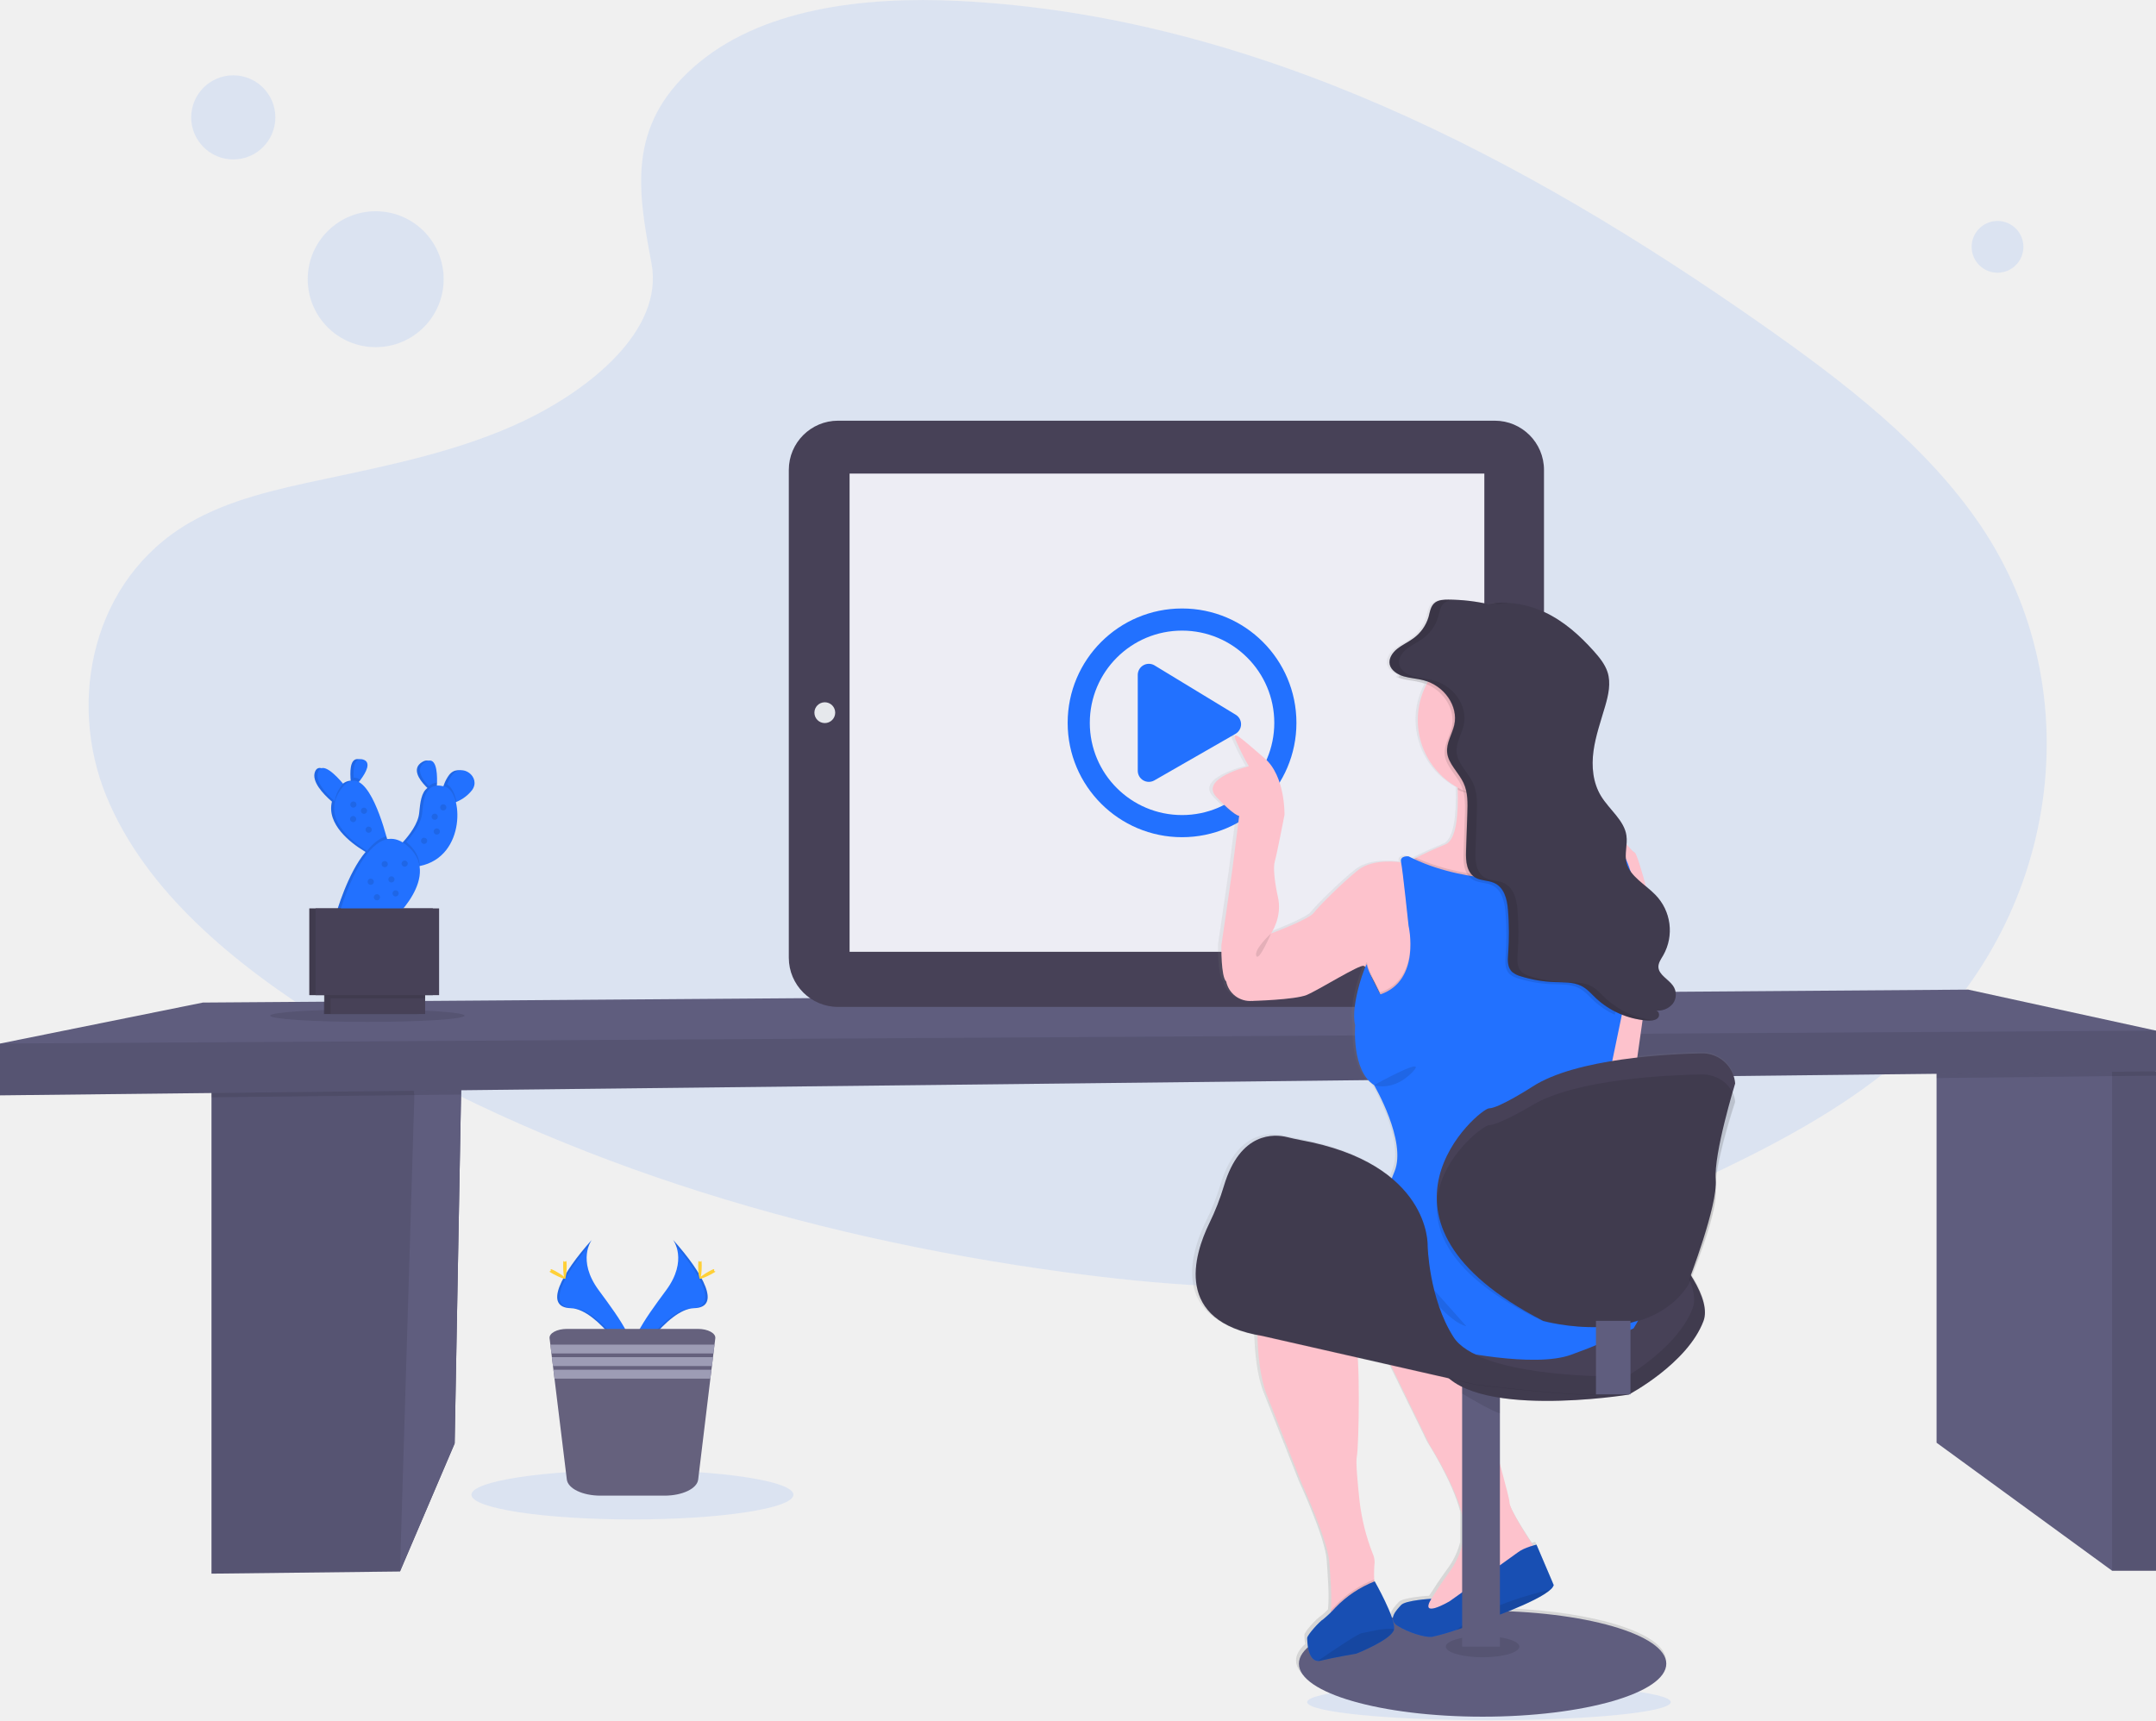
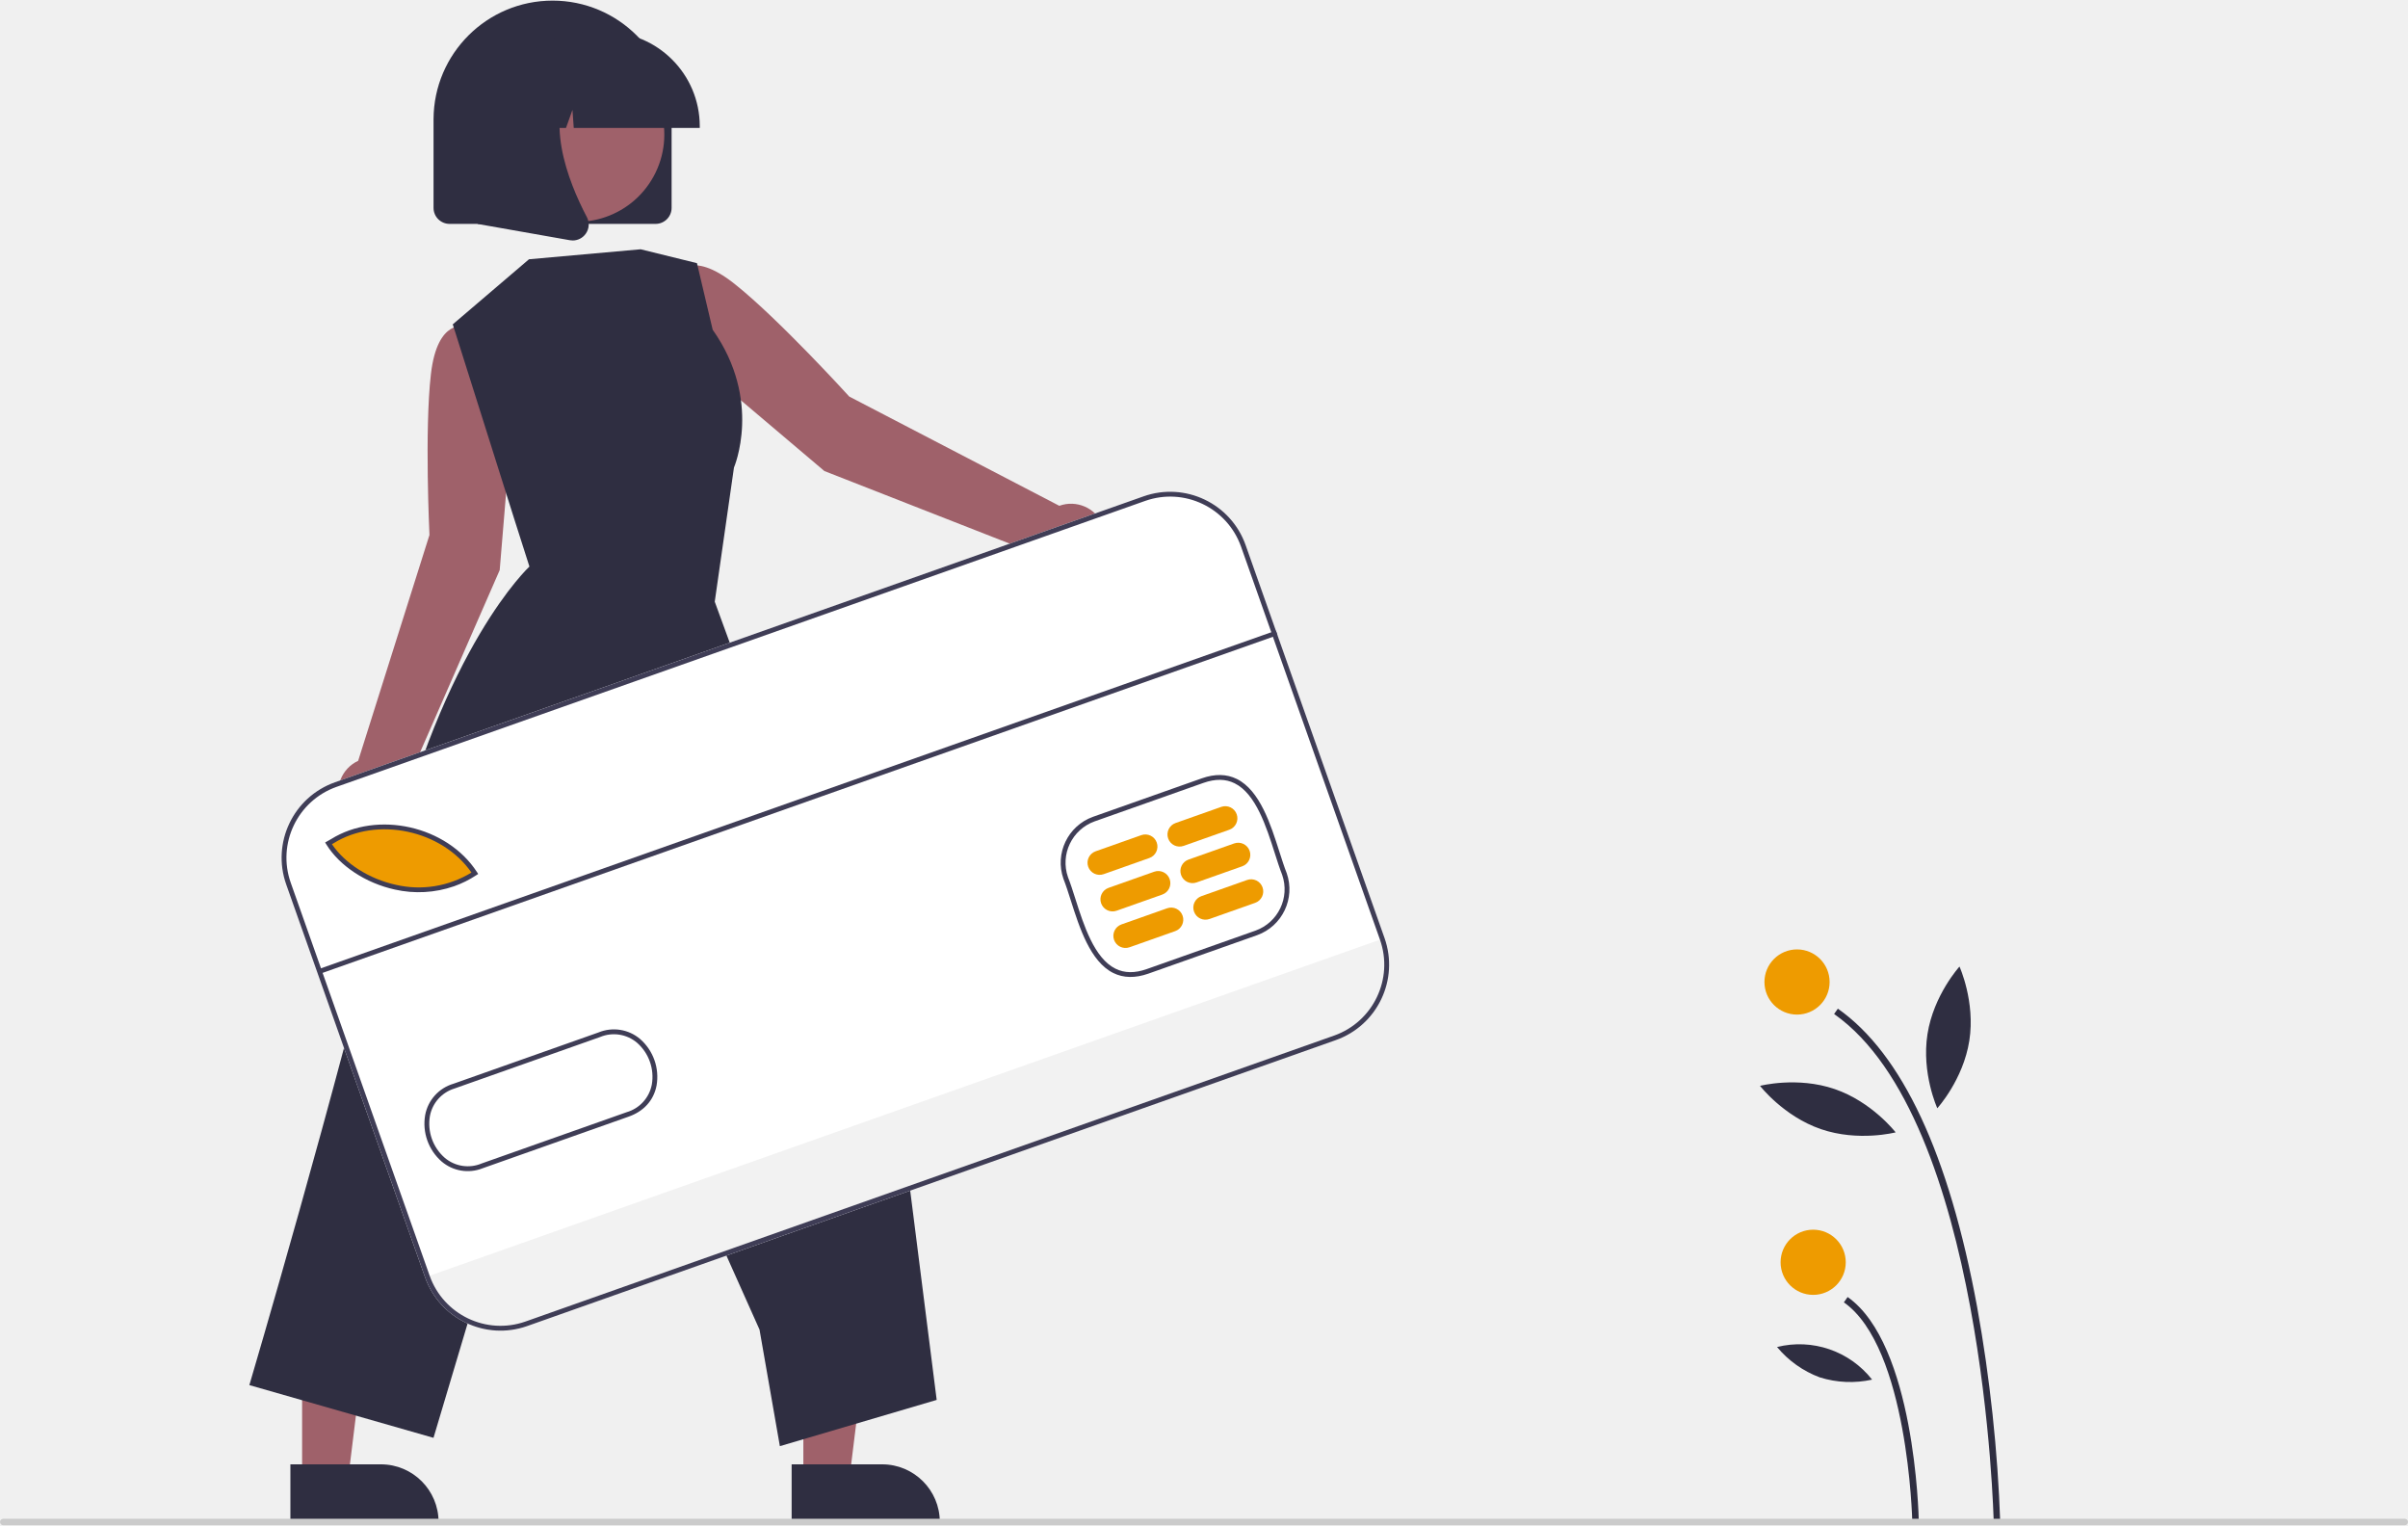
- <svg xmlns="http://www.w3.org/2000/svg" id="26e08365-e7f3-4f87-b2fd-e29738693ebb" data-name="Layer 1" width="999" height="797.25" viewBox="0 0 999 797.25">
-   <defs>
-     <linearGradient id="c24143ca-a0c1-48a5-a3b5-0343775bf348" x1="778.67" y1="845.35" x2="778.67" y2="329.26" gradientUnits="userSpaceOnUse">
-       <stop offset="0" stop-color="gray" stop-opacity="0.25" />
-       <stop offset="0.54" stop-color="gray" stop-opacity="0.12" />
-       <stop offset="1" stop-color="gray" stop-opacity="0.1" />
-     </linearGradient>
-   </defs>
-   <path d="M421.71,82.64c30.78-27.43,79.11-33,123.09-30.84,138.16,6.87,262.87,73.56,370.74,149,39.05,27.31,77.5,56.74,102.85,94.35,51.6,76.57,36.3,182.63-35.46,245.7-24.41,21.46-54,37.91-84.39,52.5-54,25.93-112.31,46.74-173.62,52.67-43.73,4.22-88,.79-131.46-5.11C472,624.45,352.81,588,252.9,525.72c-43.82-27.33-85.13-61.3-103.19-105.52S143.21,320,188,293.8c18.51-10.82,40.64-15.71,62.3-20.3,31.89-6.76,64.29-13.42,93.06-27.15,29.72-14.19,64.92-41.63,59-73C396,139.63,391,110,421.71,82.64Z" transform="translate(-100.5 -51.37)" fill="#2271ff" opacity="0.1" />
-   <circle cx="174.08" cy="129.4" r="31.5" fill="#2271ff" opacity="0.1" />
-   <circle cx="108.09" cy="54.4" r="19.5" fill="#2271ff" opacity="0.1" />
-   <circle cx="925.57" cy="114.4" r="12" fill="#2271ff" opacity="0.1" />
-   <ellipse cx="689.92" cy="788.85" rx="84.24" ry="8.4" fill="#2271ff" opacity="0.1" />
-   <polygon points="214 487.31 213.63 507.26 210.67 668.97 185.33 728.31 98 729.31 98 496.5 189.14 489.28 214 487.31" fill="#5f5d7e" />
-   <polygon points="214 487.31 213.63 507.26 210.67 668.97 185.33 728.31 98 729.31 98 496.5 189.14 489.28 214 487.31" opacity="0.1" />
-   <polygon points="214 487.31 213.63 507.26 210.67 668.97 185.33 728.31 192 507.64 191.98 507.5 189.14 489.28 214 487.31" fill="#5f5d7e" />
-   <polygon points="189.14 489.28 214 487.31 213.63 507.26 191.98 507.5 98 508.55 98 496.5 189.14 489.28" opacity="0.1" />
-   <polygon points="999 496.5 999 727.97 978.67 727.97 897.33 668.64 897.33 489.97 970 483.14 974.46 485.19 978.67 487.13 999 496.5" fill="#5f5d7e" />
-   <rect x="978.67" y="485.19" width="20.33" height="242.78" opacity="0.1" />
-   <polygon points="999 485.19 999 498.5 978.67 498.73 897.33 499.63 897.33 489.97 970 483.14 974.46 485.19 978.67 487.13 978.67 485.19 999 485.19" opacity="0.1" />
-   <polygon points="999 477.64 999 496.5 0 507.64 0 483.64 94 464.64 912 458.64 999 477.64" fill="#5f5d7e" />
-   <polygon points="999 477.64 999 496.5 0 507.64 0 483.64 999 477.64" opacity="0.1" />
-   <rect x="365.5" y="194.97" width="349.92" height="271.69" rx="22.82" ry="22.82" fill="#474157" />
-   <rect x="393.66" y="219.48" width="294.12" height="221.63" fill="#ededf4" />
-   <circle cx="382.18" cy="330.29" r="4.82" fill="#e6e8ec" />
-   <circle cx="700.81" cy="330.81" r="7.95" fill="#e6e8ec" />
-   <path d="M672.93,382.52l-37.61-22.86a5.14,5.14,0,0,0-7.63,4.48V408.6a5.14,5.14,0,0,0,7.63,4.48l37.61-21.58A5.15,5.15,0,0,0,672.93,382.52Zm28.28,3.85a53,53,0,1,0-53,53A53,53,0,0,0,701.21,386.37Zm-95.74,0a42.74,42.74,0,1,1,42.74,42.74A42.73,42.73,0,0,1,605.47,386.37Z" transform="translate(-100.5 -51.37)" fill="#2271ff" />
-   <path d="M904.38,560.51a12.5,12.5,0,0,0-1.13-3.52c.76-2.59,1.25-4.18,1.25-4.18s0-.38-.12-1a15.35,15.35,0,0,0-15.55-12.88c-6,.11-17.38.51-30,1.93.72-5.05,1.58-11.09,2.48-17.31l1.65.18c.38,0,.78,0,1.18.06h.53a5.44,5.44,0,0,0,3.66-1.12,2.16,2.16,0,0,0-.67-3.54,8.92,8.92,0,0,0,7.83-3.28,7,7,0,0,0,0-8.14c-2.11-3-6.58-5-6.82-8.53-.13-2,1.21-3.8,2.26-5.57a23.27,23.27,0,0,0-3.67-27.95,54.76,54.76,0,0,0-4.44-3.95c-2.2-8.08-4.5-15.3-5.18-15.53-.88-.29-2.39-2.19-3.83-3.82a18.4,18.4,0,0,0-.07-4.13c-1.06-7-8-12-11.82-18.18s-4.51-13.75-3.53-20.83,3.45-13.93,5.46-20.84c1.5-5.13,2.75-10.58,1.07-15.67-1.19-3.63-3.78-6.77-6.45-9.72-6.41-7.09-13.8-13.73-22.92-18a45.55,45.55,0,0,0-20.29-4.34h-.07l-1.1.06-.78.05-.78.08-.83.08h0c-.85.11-1.69.24-2.53.41a87.31,87.31,0,0,0-18.55-2.08h-.81a9.5,9.5,0,0,0-5.3,1.25c-2.22,1.55-2.5,4.33-3.17,6.75a18.73,18.73,0,0,1-7.2,10c-2.39,1.72-5.2,3-7.48,4.8s-4.06,4.5-3.45,7.16c.51,2.23,2.59,3.89,5,4.9-.29.36-.59.71-.87,1.08.47.19,1,.36,1.43.5,3,.89,6.23,1,9.27,1.81a20.31,20.31,0,0,1,2.46.83,35.12,35.12,0,0,0-4.11,16.52,35.59,35.59,0,0,0,18.62,31.22c0,.34,0,.67,0,1,.31,10.44-.48,23.14-5.82,25.29s-10.45,4.58-13.6,6.15l-1,.53c-.83-.38-1.66-.78-2.47-1.2,0,0-4.25-.5-3.51,2.74,0,0-12.85-2-19.9,3.49s-18.62,16.95-20.89,19.94S688,483.54,688,483.54s5.53-7.73,3.14-17.2c0,0-2.64-11.42-1.38-16s4.53-21.58,4.53-21.58.46-17.94-9.33-26.17-16.6-15-12.82-7a111.46,111.46,0,0,0,5.54,10.71s-23.41,5.56-15.1,14.24,10.57,8.69,10.57,8.69-2.77,21.43-3.28,25.42-5,34.39-5,34.39-.25,14.46,2.27,16.7c0,0,1.65,9.31,12.08,9,0,0,19.88-.5,25.42-2.74s24.66-14.21,26.68-13.46a1.15,1.15,0,0,1,.39.26,2.83,2.83,0,0,1,.3.3c-2,4.43-6.74,19.47-4.72,26.86,0,0-1.76,20.93,8.81,27.66,0,0,15.35,25.92,9.56,39.87-.46,1.13-.87,2.17-1.25,3.18-8.79-7.29-22.2-14-42.68-17.71-2.09-.38-4.17-.84-6.23-1.34-5.82-1.41-21.83-2.7-29.45,22.61a111.36,111.36,0,0,1-6.76,17.12c-3,6.07-6.33,14.77-6.4,23.4-.17,12.1,6.08,24.09,28.76,28.49.25,9,1.28,19.72,4.36,27.43,6.29,15.7,16.36,41.12,16.36,41.12s12.08,25.92,12.84,36.38c.49,6.85,1.21,15.83.71,22,0,.38-.06.74-.1,1.1a26.52,26.52,0,0,1-3.38,3.07c-1.76,1-7.55,7.23-7.55,8.72a26.64,26.64,0,0,0,.38,4.26c-2.74,2.39-4.24,5-4.24,7.6,0,13.52,38.37,24.48,85.7,24.48s85.69-11,85.69-24.48c0-12.34-32-22.54-73.58-24.22,8.67-3.46,16.37-7.09,19.56-10a4.68,4.68,0,0,0,1.51-2.06l-8.05-18.69s-.63.14-1.56.41l-.56-.84c-3.58-5.45-10.47-16.31-10.47-19.26,0-1.09-1.82-8.06-4.46-17.61V698c26.26,4,60.1-1.44,60.1-1.44l.15-.08h.66v-.36c4.55-2.52,27.31-15.85,34.06-33.53,2-5.16-.49-12.55-5.44-20.45,3.46-8.59,12-30.78,11.15-39.63,0-.47-.06-1-.06-1.52a26.12,26.12,0,0,0,.1-2.72c1-13,9-36.75,9-36.75S904.48,561.11,904.38,560.51Zm-170-57.76c1.82,3.2,3.77,7.29,4.54,8.95h0S736.26,506.8,734.43,502.75Zm1.9,280.1-.19.07,0-1a59.38,59.38,0,0,1,.19-7.82,9.16,9.16,0,0,0-.86-4.06,96,96,0,0,1-6.13-24.13c-1-8.72-1.83-18.23-1.31-20.65.78-3.71,1.42-31.81.45-45.66l15.48,3.48,18,36.7s11.58,17.92,15.17,32.06V766a34.6,34.6,0,0,1-5.41,11.74c-2.39,3.27-4.72,6.58-6.88,10-.66,1.06-1.39,2.15-2.12,3.17-.24,0-12.07.69-14.08,2.91-1.24,1.37-3.4,3.53-3.76,5.7l-.51.08C742,792.69,736.33,782.85,736.33,782.85Z" transform="translate(-100.5 -51.37)" fill="url(#c24143ca-a0c1-48a5-a3b5-0343775bf348)" />
-   <path d="M812.43,770l-4,13-17,14.75-25,7.18s-11.75-6.43-7.75-7.68c1.11-.35,2.43-1.62,3.77-3.28-1.4,5.1,9.73-1.47,9.73-1.47s28.75-20.5,31.75-22.75a22.61,22.61,0,0,1,6.4-2.93C811.58,768.77,812.43,770,812.43,770Z" transform="translate(-100.5 -51.37)" opacity="0.1" />
-   <path d="M812.43,770l-4,13-17,14.75-25,7.18s-11.75-6.43-7.75-7.68c1.11-.35,2.43-1.62,3.77-3.28a50,50,0,0,0,3.34-4.82c2.14-3.44,4.46-6.76,6.83-10a36,36,0,0,0,6.31-16.61c1.75-13.75-16-41.5-16-41.5l-32.25-66.25,45,5.5s24.25,83.25,24.25,87.25c0,3,6.84,13.85,10.4,19.32C811.58,768.77,812.43,770,812.43,770Z" transform="translate(-100.5 -51.37)" fill="#fdc2cc" />
-   <ellipse cx="686.97" cy="771.05" rx="85.12" ry="24.55" fill="#5f5d7e" />
-   <path d="M820.43,786a4.8,4.8,0,0,1-1.5,2.07c-6.18,5.67-29.29,14.1-43.57,18.68A101.11,101.11,0,0,1,763.93,810c-3.5.25-10.75-2-15.75-5.07s-.5-7.43,1.52-9.68,14-2.92,14-2.92c-5.75,9.57,8.49,1.17,8.49,1.17s28.75-20.5,31.75-22.75,8.5-3.5,8.5-3.5Z" transform="translate(-100.5 -51.37)" fill="#2271ff" />
-   <path d="M820.43,786a4.8,4.8,0,0,1-1.5,2.07c-6.18,5.67-29.29,14.1-43.57,18.68A101.11,101.11,0,0,1,763.93,810c-3.5.25-10.75-2-15.75-5.07s-.5-7.43,1.52-9.68,14-2.92,14-2.92c-5.75,9.57,8.49,1.17,8.49,1.17s28.75-20.5,31.75-22.75,8.5-3.5,8.5-3.5Z" transform="translate(-100.5 -51.37)" opacity="0.3" />
-   <path d="M818.93,788.09c-6.18,5.67-29.29,14.1-43.57,18.68C788.3,795.81,810,790.08,818.93,788.09Z" transform="translate(-100.5 -51.37)" opacity="0.1" />
-   <ellipse cx="686.97" cy="763.14" rx="17.03" ry="4.91" opacity="0.1" />
-   <rect x="677.5" y="633.64" width="17.5" height="129.5" fill="#5f5d7e" />
-   <path d="M795.5,691.43v15c-3.5-1.08-11.49-5.63-17.5-9.21V685h3.65Z" transform="translate(-100.5 -51.37)" opacity="0.1" />
-   <path d="M754.27,628.63s57.78-14.87,72.16-26,70.85,41.24,63.39,61-34.62,34.07-34.62,34.07-75.11,12.22-87.9-13.27S754.27,628.63,754.27,628.63Z" transform="translate(-100.5 -51.37)" fill="#474157" />
-   <path d="M754.27,628.63s57.78-14.87,72.16-26,70.85,41.24,63.39,61-34.62,34.07-34.62,34.07-75.11,12.22-87.9-13.27S754.27,628.63,754.27,628.63Z" transform="translate(-100.5 -51.37)" opacity="0.1" />
-   <path d="M749.27,622.63s57.78-14.87,72.16-26,70.85,41.24,63.39,61-34.62,34.07-34.62,34.07-75.11,12.22-87.9-13.27S749.27,622.63,749.27,622.63Z" transform="translate(-100.5 -51.37)" fill="#474157" />
-   <path d="M695.68,486.27,689.43,484s5.5-7.75,3.13-17.25c0,0-2.63-11.46-1.38-16.1s4.5-21.65,4.5-21.65.46-18-9.27-26.25-16.48-15-12.73-7a111.4,111.4,0,0,0,5.5,10.75s-23.25,5.57-15,14.29,10.5,8.71,10.5,8.71-2.75,21.5-3.25,25.5-5,34.5-5,34.5-.25,14.5,2.25,16.75a11.31,11.31,0,0,0,12,9C682.46,515.22,703.68,491.77,695.68,486.27Z" transform="translate(-100.5 -51.37)" fill="#fdc2cc" />
-   <path d="M846.68,440.27v14L832.18,459l-24.7,18.18L800.93,482l-29.25-11.75-18.5-19.5s.9-.49,2.46-1.3l1-.53c3.13-1.57,8.06-4,13.51-6.17s6.09-14.89,5.78-25.37l0-1c-.25-7.35-1-13.36-1-13.36s3.05-.58,7.49-1.24c12.31-1.83,35.28-4.3,33.26,3.24a17.37,17.37,0,0,0,0,7.79c.06.28.12.57.19.85,2.08,9.09,8.52,18.61,8.52,18.61l20,7.2.56.2Z" transform="translate(-100.5 -51.37)" fill="#fdc2cc" />
-   <path d="M846.68,444.52v-4.25a14,14,0,0,1,4.75,0c1.75.5,5.07,5.75,6.57,6.25s10.68,34.75,9.68,37.75S857.23,555,857.23,555l-19.05,21-3.75-57.75L846.68,484Z" transform="translate(-100.5 -51.37)" fill="#fdc2cc" />
-   <path d="M747.93,601.77s-17.41,3.75-15.2,9.25,11.95,5.75,11.95,5.75Z" transform="translate(-100.5 -51.37)" fill="#fdc2cc" />
-   <path d="M772.18,490.72l-13.25,28.55-15.75,11.5L740.43,513s-5.32-11.75-7.61-13.74a1.15,1.15,0,0,0-.39-.26c-2-.75-21,11.25-26.5,13.5s-25.25,2.75-25.25,2.75L689.43,484s17.5-6.5,19.75-9.5,13.75-14.5,20.75-20S749.7,451,749.7,451l.2.08,3.28,1.42,9.5,23.25Z" transform="translate(-100.5 -51.37)" fill="#fdc2cc" />
-   <path d="M737.43,775.52a59.64,59.64,0,0,0-.19,7.84c.07,2.79.19,5.16.19,5.16l-5.75,12s-19.75,6.5-16.5,3.75c1.13-.95,1.71-3.42,2-6.69.49-6.18-.22-15.19-.71-22.06-.75-10.5-12.75-36.5-12.75-36.5s-10-25.5-16.25-41.25-4-44.25-4-44.25,1-21.5,5.5-28,22-8.75,22-8.75L719.18,644s6.75,25.5,9.25,29.25,1.75,48.5.75,53.25c-.51,2.43.35,12,1.31,20.72a97.31,97.31,0,0,0,6.08,24.2A9.24,9.24,0,0,1,737.43,775.52Z" transform="translate(-100.5 -51.37)" fill="#fdc2cc" />
-   <path d="M737.43,788.52l-5.75,12s-19.75,6.5-16.5,3.75c1.13-.95,1.71-3.42,2-6.69.71-.71,1.47-1.49,2.25-2.29a50.49,50.49,0,0,1,17.85-11.93h0C737.31,786.15,737.43,788.52,737.43,788.52Z" transform="translate(-100.5 -51.37)" opacity="0.1" />
-   <path d="M746.45,806.38a.59.59,0,0,1,0,.14c-1,4.75-17.5,11.25-17.5,11.25s-10.5,1.75-16.5,3.25a4.15,4.15,0,0,1-1.41.13c-4.63-.35-4.84-9.26-4.84-10.63s5.75-7.75,7.5-8.75a53.63,53.63,0,0,0,5.56-5.33,51.6,51.6,0,0,1,18.22-12.17h0S747.25,801.45,746.45,806.38Z" transform="translate(-100.5 -51.37)" fill="#2271ff" />
-   <path d="M746.45,806.38a.59.59,0,0,1,0,.14c-1,4.75-17.5,11.25-17.5,11.25s-10.5,1.75-16.5,3.25a4.15,4.15,0,0,1-1.41.13c-4.63-.35-4.84-9.26-4.84-10.63s5.75-7.75,7.5-8.75a53,53,0,0,0,5.64-5.41,50.57,50.57,0,0,1,17.86-12l.28-.11S747.25,801.45,746.45,806.38Z" transform="translate(-100.5 -51.37)" opacity="0.3" />
-   <path d="M746.45,806.38a.59.59,0,0,1,0,.14c-1,4.75-17.5,11.25-17.5,11.25s-10.5,1.75-16.5,3.25a4.15,4.15,0,0,1-1.41.13c5.44-3.73,18.63-12.68,20.41-12.88S742,805.55,746.45,806.38Z" transform="translate(-100.5 -51.37)" opacity="0.1" />
-   <path d="M815.91,413.66c-6.18,5.09-11.86,4.36-20.49,4.36-6.24,0-14.35,2.19-19.46-.62-.21-7.81-1-14.38-1-14.38s43.5-8.25,40.75,2A18.18,18.18,0,0,0,815.91,413.66Z" transform="translate(-100.5 -51.37)" opacity="0.1" />
-   <path d="M828.93,385.06a35.75,35.75,0,0,1-35.75,35.75c-.92,0-1.84,0-2.74-.1h0a35.75,35.75,0,1,1,38.5-35.65Z" transform="translate(-100.5 -51.37)" fill="#fdc2cc" />
-   <path d="M762.68,475.77l9.5,15-13.25,28.55-15.75,11.5L740.43,513s-5.32-11.75-7.61-13.74c.66-1.61,1.11-2.35,1.11-1.76,0,2.5,6.15,13.75,6.15,13.75,19-6.5,13.1-31.75,13.1-31.75s-2.36-22.5-3.28-28.42l3.28,1.42Z" transform="translate(-100.5 -51.37)" opacity="0.1" />
-   <path d="M846.68,440.27v14L832.18,459l-24.7,18.18L800.93,482l-29.25-11.75-18.5-19.5s.9-.49,2.46-1.3l1-.53c12.87,5.85,26.8,8,36.75,8.77a111,111,0,0,0,13.76.31C844.82,452,845.94,442.9,845,439.67Z" transform="translate(-100.5 -51.37)" opacity="0.1" />
-   <path d="M857.43,667a280.29,280.29,0,0,1-29,12.25c-17.25,6.25-55.25-2-60-3.25s-41.25-15.75-55.25-21.25-17.5-1-20.75-1.5-5.5-6.75-6-8.5,9-17,14.25-24.75,21-6.25,23.25-6.75,18,0,18,0-1-5,4.75-19-9.5-40-9.5-40c-10.5-6.75-8.75-27.75-8.75-27.75-2.5-9.25,5.5-30.5,5.5-28s6.15,13.75,6.15,13.75c19-6.5,13.1-31.75,13.1-31.75s-2.75-26.25-3.48-29.5,3.48-2.75,3.48-2.75q1.22.63,2.46,1.2c13.16,6.2,27.56,8.46,37.78,9.24a111,111,0,0,0,13.76.31c45.67-7.37,37.58-19.12,37.28-19.54l2.22.79c16.5,12,11.5,51.75,11.5,51.75L852,521.67l-4.59,22.1s16.25,98.5,17.75,103.5S857.43,667,857.43,667Z" transform="translate(-100.5 -51.37)" fill="#2271ff" />
-   <path d="M735.68,622c-1,.75-12.25,24-4,30.5S735.68,622,735.68,622Z" transform="translate(-100.5 -51.37)" opacity="0.1" />
-   <path d="M743.68,625.27c.25.75,23.5,37.75,36.25,40.75Z" transform="translate(-100.5 -51.37)" opacity="0.1" />
-   <path d="M799.69,332.48l-3.72.79a25.07,25.07,0,0,1,3.14-.93Z" transform="translate(-100.5 -51.37)" opacity="0.1" />
-   <path d="M855.71,492l-7,29.65a36.22,36.22,0,0,1-9.72-6.51c-2.23-2.12-4.23-4.55-7.1-5.94-3.69-1.79-8.14-1.55-12.33-1.7a59.32,59.32,0,0,1-15.42-2.64,10.88,10.88,0,0,1-4-1.94c-2.38-2.1-2.22-5.49-2-8.45a129.57,129.57,0,0,0,.15-17.29c-.06-1.08-.14-2.16-.23-3.24-.4-4.83-1.7-10.43-6.64-12.5-2.54-1-5.57-.92-8-2.13a6.61,6.61,0,0,1-1-.62c-3.6-2.52-3.93-7.57-3.79-11.82q.32-8.76.61-17.53a50.94,50.94,0,0,0-.19-8.65h0a19.21,19.21,0,0,0-1.56-5.52c-2.17-4.64-6.69-8.51-7.5-13.41a5.43,5.43,0,0,1-.09-.69c-.42-4.38,2.34-8.46,3.31-12.77,1.94-8.67-4.58-18.17-14.17-20.66-3-.78-6.22-.93-9.21-1.82a14.79,14.79,0,0,1-1.41-.5c7.24-9.66,19.65-16,33.74-16,22.33,0,40.44,16,40.44,35.75,0,11.2-5.83,21.19-14.94,27.75.06.28.13.57.21.85,2.35,9.09,9.64,18.61,9.64,18.61l22.64,7.2,2.52.8C861.37,452.27,855.71,492,855.71,492Z" transform="translate(-100.5 -51.37)" opacity="0.1" />
-   <path d="M868,520.72c-.22,0-.43-.05-.64-.09A1.33,1.33,0,0,1,868,520.72Z" transform="translate(-100.5 -51.37)" opacity="0.1" />
-   <path d="M790.68,331.49a86,86,0,0,0-19.08-2.23c-2.09,0-4.33.11-6,1.26-2.21,1.55-2.49,4.35-3.15,6.77a18.78,18.78,0,0,1-7.15,10c-2.37,1.73-5.16,3-7.43,4.82s-4,4.52-3.43,7.18S748,364,751,364.85s6.19,1,9.21,1.82c9.59,2.49,16.1,12,14.16,20.65-1,4.31-3.73,8.39-3.31,12.77.49,5.23,5.32,9.26,7.59,14.11,2.07,4.42,1.93,9.38,1.77,14.16l-.61,17.54c-.16,4.62.24,10.18,4.8,12.44,2.44,1.2,5.48,1.07,8,2.13,4.94,2.06,6.24,7.67,6.64,12.49a129.1,129.1,0,0,1,.08,20.53c-.23,3-.39,6.35,2,8.45a10.72,10.72,0,0,0,4,1.94,59.32,59.32,0,0,0,15.42,2.64c4.2.16,8.64-.08,12.33,1.7,2.87,1.39,4.87,3.83,7.1,5.94a39.24,39.24,0,0,0,23.18,10.15c1.85.16,3.95.12,5.24-1.07s.53-3.76-1.31-3.61a8.89,8.89,0,0,0,8.42-3.22,7.1,7.1,0,0,0,0-8.17c-2.09-3-6.53-5-6.77-8.56-.13-2,1.2-3.81,2.24-5.59a23.51,23.51,0,0,0-3.64-28c-4.69-4.85-11.72-8.53-13.36-14.75-1.09-4.16.56-8.53-.07-12.76-1-7-7.93-12-11.74-18.24s-4.48-13.79-3.51-20.89,3.43-14,5.43-20.9c1.49-5.15,2.72-10.62,1.06-15.73-1.19-3.63-3.75-6.78-6.41-9.75-6.37-7.11-13.7-13.77-22.76-18s-20.1-5.87-29.72-2.74" transform="translate(-100.5 -51.37)" fill="#474157" />
-   <path d="M790.68,331.49a86,86,0,0,0-19.08-2.23c-2.09,0-4.33.11-6,1.26-2.21,1.55-2.49,4.35-3.15,6.77a18.78,18.78,0,0,1-7.15,10c-2.37,1.73-5.16,3-7.43,4.82s-4,4.52-3.43,7.18S748,364,751,364.85s6.19,1,9.21,1.82c9.59,2.49,16.1,12,14.16,20.65-1,4.31-3.73,8.39-3.31,12.77.49,5.23,5.32,9.26,7.59,14.11,2.07,4.42,1.93,9.38,1.77,14.16l-.61,17.54c-.16,4.62.24,10.18,4.8,12.44,2.44,1.2,5.48,1.07,8,2.13,4.94,2.06,6.24,7.67,6.64,12.49a129.1,129.1,0,0,1,.08,20.53c-.23,3-.39,6.35,2,8.45a10.72,10.72,0,0,0,4,1.94,59.32,59.32,0,0,0,15.42,2.64c4.2.16,8.64-.08,12.33,1.7,2.87,1.39,4.87,3.83,7.1,5.94a39.24,39.24,0,0,0,23.18,10.15c1.85.16,3.95.12,5.24-1.07s.53-3.76-1.31-3.61a8.89,8.89,0,0,0,8.42-3.22,7.1,7.1,0,0,0,0-8.17c-2.09-3-6.53-5-6.77-8.56-.13-2,1.2-3.81,2.24-5.59a23.51,23.51,0,0,0-3.64-28c-4.69-4.85-11.72-8.53-13.36-14.75-1.09-4.16.56-8.53-.07-12.76-1-7-7.93-12-11.74-18.24s-4.48-13.79-3.51-20.89,3.43-14,5.43-20.9c1.49-5.15,2.72-10.62,1.06-15.73-1.19-3.63-3.75-6.78-6.41-9.75-6.37-7.11-13.7-13.77-22.76-18s-20.1-5.87-29.72-2.74" transform="translate(-100.5 -51.37)" opacity="0.1" />
-   <path d="M737.18,554.27s8.5,3.25,17.5-5.75S737.18,554.27,737.18,554.27Z" transform="translate(-100.5 -51.37)" opacity="0.1" />
-   <g opacity="0.1">
-     <path d="M794.44,331.34a35.56,35.56,0,0,1,5-.63,37.93,37.93,0,0,0-7,.22Z" transform="translate(-100.5 -51.37)" />
-     <path d="M844.58,514.16c-2.24-2.11-4.23-4.55-7.11-5.94-3.68-1.78-8.13-1.54-12.33-1.7a59,59,0,0,1-15.42-2.64,10.72,10.72,0,0,1-4-1.94c-2.38-2.1-2.21-5.48-2-8.45a129.1,129.1,0,0,0-.08-20.53c-.41-4.82-1.7-10.43-6.65-12.49-2.53-1.06-5.56-.93-8-2.13-4.56-2.26-5-7.82-4.81-12.44q.31-8.77.61-17.53c.17-4.79.3-9.75-1.77-14.17-2.27-4.85-7.1-8.87-7.59-14.11-.41-4.37,2.35-8.46,3.32-12.77,1.94-8.67-4.58-18.16-14.17-20.65-3-.78-6.22-.94-9.21-1.82s-5.89-2.78-6.51-5.5,1.15-5.36,3.42-7.19,5.06-3.09,7.44-4.82a18.71,18.71,0,0,0,7.14-10c.67-2.42,1-5.21,3.15-6.77a8,8,0,0,1,4.1-1.2c-.89,0-1.78-.05-2.66-.05-2.09,0-4.33.11-6,1.25-2.21,1.56-2.49,4.35-3.15,6.77a18.78,18.78,0,0,1-7.15,10c-2.37,1.73-5.16,3-7.43,4.82s-4,4.52-3.43,7.19,3.53,4.61,6.52,5.5,6.19,1,9.21,1.82c9.59,2.49,16.1,12,14.16,20.65-1,4.31-3.73,8.4-3.31,12.77.49,5.24,5.32,9.26,7.59,14.11,2.07,4.42,1.94,9.38,1.77,14.17q-.31,8.76-.61,17.53c-.16,4.62.24,10.18,4.8,12.44,2.44,1.2,5.48,1.07,8,2.13,4.94,2.06,6.24,7.67,6.64,12.49a129.1,129.1,0,0,1,.08,20.53c-.23,3-.39,6.35,2,8.45a10.72,10.72,0,0,0,4,1.94,58.91,58.91,0,0,0,15.42,2.64c4.2.16,8.64-.08,12.33,1.7,2.87,1.39,4.87,3.83,7.11,5.94a39.18,39.18,0,0,0,23.17,10.15,10.71,10.71,0,0,0,3.35-.13A39.11,39.11,0,0,1,844.58,514.16Z" transform="translate(-100.5 -51.37)" />
-   </g>
-   <path d="M689.43,484s-8,7.34-6.83,10.34S689.43,484,689.43,484Z" transform="translate(-100.5 -51.37)" opacity="0.1" />
-   <path d="M696.85,578.35c-5.77-1.41-21.68-2.71-29.25,22.68a112.32,112.32,0,0,1-6.71,17.17c-7.26,14.91-16.64,45.57,24.61,52.32l99,22.5s53,6.5,56.5,4,3-8,3-8-58.5,0-70-18-12-42.5-12-42.5,1.44-37.83-59-48.82C701,579.32,698.9,578.85,696.85,578.35Z" transform="translate(-100.5 -51.37)" fill="#474157" />
-   <path d="M696.85,578.52c-5.77-1.41-21.68-2.71-29.25,22.69a112.32,112.32,0,0,1-6.71,17.17c-7.26,14.9-16.64,45.56,24.61,52.31l99,22.5s53,6.5,56.5,4,3-8,3-8-58.5,0-70-18-12-42.5-12-42.5,1.44-37.83-59-48.82C701,579.49,698.9,579,696.85,578.52Z" transform="translate(-100.5 -51.37)" opacity="0.1" />
-   <path d="M904.38,552.48a15.29,15.29,0,0,0-15.45-12.92c-14.24.26-58.07,2.16-78.43,15.46,0,0-15.5,10-20,10s-65.5,52,25,98.5c0,0,48.5,13.8,67.5-18.6,0,0,13.5-34.8,12.5-46.85s9-44.55,9-44.55S904.48,553.13,904.38,552.48Z" transform="translate(-100.5 -51.37)" fill="#474157" />
-   <path d="M904.38,561.24c-1.14-7-7.8-12.06-15.45-11.93-14.24.24-58.07,2-78.43,14.27,0,0-15.5,9.23-20,9.23s-65.5,48,25,90.93c0,0,48.5,12.74,67.5-17.17,0,0,13.5-32.13,12.5-43.25s9-41.12,9-41.12S904.48,561.84,904.38,561.24Z" transform="translate(-100.5 -51.37)" opacity="0.1" />
-   <rect x="739.5" y="612.14" width="16" height="34.07" fill="#5f5d7e" />
-   <ellipse cx="170.24" cy="470.71" rx="45.04" ry="2.89" opacity="0.1" />
-   <path d="M308.54,410.62a17.18,17.18,0,0,0-2.28,4.29c-.14.38-.28.8-.42,1.21a3.69,3.69,0,0,0-.79-.27,11.34,11.34,0,0,0-3.57-.31c0-.46.06-1,.07-1.46.15-5.27-.47-12.62-5.5-9.51-4.82,3-1.38,8,1.73,11.21l.8.78c-2.84,2-3.38,6.73-3.85,11.64s-4.64,10.29-7.41,13.34c-.28.31-.53.59-.78.85a10.11,10.11,0,0,0-8.05-2.07c-.11-.43-.24-.88-.37-1.36-2.24-8.08-6.89-22.09-12.82-25.16l.78-1c2.52-3.3,5.36-8.19,1.17-9.45s-4.57,4.25-4.34,8.37c0,.52.08,1,.12,1.46a6.17,6.17,0,0,0-4.38,2.14l-.65-.76c-3.4-4-9.63-10.37-11.52-5.56-1.76,4.48,3.73,10.29,7.59,13.66l.24.21C251.72,433.4,263,442,269.12,445.72l.79.48c-8.4,9.9-13.59,28.45-13.59,28.45l23.52,4.2s15.6-13.45,13.6-26.09l.16,0c15.59-3.12,19.13-19.74,16.7-29.61l.28-.11a17.74,17.74,0,0,0,7.22-5.46C322.16,411.51,313,404.67,308.54,410.62Z" transform="translate(-100.5 -51.37)" fill="#2271ff" />
-   <path d="M308.54,410.62a17.18,17.18,0,0,0-2.28,4.29c-.14.38-.28.8-.42,1.21a3.69,3.69,0,0,0-.79-.27,11.34,11.34,0,0,0-3.57-.31c0-.46.06-1,.07-1.46.15-5.27-.47-12.62-5.5-9.51-4.82,3-1.38,8,1.73,11.21l.8.78c-2.84,2-3.38,6.73-3.85,11.64s-4.64,10.29-7.41,13.34c-.28.31-.53.59-.78.85a10.11,10.11,0,0,0-8.05-2.07c-.11-.43-.24-.88-.37-1.36-2.24-8.08-6.89-22.09-12.82-25.16l.78-1c2.52-3.3,5.36-8.19,1.17-9.45s-4.57,4.25-4.34,8.37c0,.52.08,1,.12,1.46a6.17,6.17,0,0,0-4.38,2.14l-.65-.76c-3.4-4-9.63-10.37-11.52-5.56-1.76,4.48,3.73,10.29,7.59,13.66l.24.21C251.72,433.4,263,442,269.12,445.72l.79.48c-8.4,9.9-13.59,28.45-13.59,28.45l23.52,4.2s15.6-13.45,13.6-26.09l.16,0c15.59-3.12,19.13-19.74,16.7-29.61l.28-.11a17.74,17.74,0,0,0,7.22-5.46C322.16,411.51,313,404.67,308.54,410.62Z" transform="translate(-100.5 -51.37)" opacity="0.1" />
-   <path d="M261.72,417.4,259,425.45s-1.53-1.08-3.46-2.78c-3.86-3.37-9.35-9.18-7.59-13.66,1.89-4.81,8.12,1.54,11.52,5.56C260.81,416.16,261.72,417.4,261.72,417.4Z" transform="translate(-100.5 -51.37)" fill="#2271ff" />
-   <path d="M267.52,412.81a38.89,38.89,0,0,1-2.68,3.15,42.22,42.22,0,0,1-.49-4.23c-.23-4.12.21-9.59,4.34-8.37S270,409.51,267.52,412.81Z" transform="translate(-100.5 -51.37)" fill="#2271ff" />
-   <path d="M303,414.08c-.08,2.65-.34,4.76-.34,4.76a34,34,0,0,1-3.43-3.06c-3.11-3.23-6.55-8.21-1.73-11.21C302.52,401.46,303.14,408.81,303,414.08Z" transform="translate(-100.5 -51.37)" fill="#2271ff" />
-   <path d="M319.24,417.55A17.74,17.74,0,0,1,312,423a20.18,20.18,0,0,1-2.42.87l-3.24-4.55a33.05,33.05,0,0,1,1.34-4.42,17.18,17.18,0,0,1,2.28-4.29C314.46,404.67,323.6,411.51,319.24,417.55Z" transform="translate(-100.5 -51.37)" fill="#2271ff" />
-   <path d="M259.44,414.57c1.37,1.59,2.28,2.83,2.28,2.83L259,425.45s-1.53-1.08-3.46-2.78a15.75,15.75,0,0,1,3.1-7.07C258.88,415.23,259.17,414.88,259.44,414.57Z" transform="translate(-100.5 -51.37)" opacity="0.1" />
-   <path d="M267.52,412.81a38.89,38.89,0,0,1-2.68,3.15,42.22,42.22,0,0,1-.49-4.23A5.46,5.46,0,0,1,267.52,412.81Z" transform="translate(-100.5 -51.37)" opacity="0.1" />
-   <path d="M281,444.77l-6.84,3s-1.49-.72-3.64-2.06c-7.19-4.43-21.64-15.56-11.95-28.68s17.77,10.42,20.95,21.92C280.53,442.4,281,444.77,281,444.77Z" transform="translate(-100.5 -51.37)" fill="#2271ff" />
-   <path d="M299.22,415.78a5.57,5.57,0,0,1,3.77-1.7c-.08,2.65-.34,4.76-.34,4.76A34,34,0,0,1,299.22,415.78Z" transform="translate(-100.5 -51.37)" opacity="0.1" />
-   <path d="M312,423a20.18,20.18,0,0,1-2.42.87l-3.24-4.55a33.05,33.05,0,0,1,1.34-4.42C309.79,416.14,311.33,419.17,312,423Z" transform="translate(-100.5 -51.37)" opacity="0.1" />
-   <path d="M295,452.73l-1.15.2c-22.93,3.49-7.56-8.88-7.56-8.88s1-.95,2.43-2.51c2.77-3.05,6.93-8.4,7.41-13.34.72-7.43,1.55-14.4,10.32-12.35C315.1,417.86,316.75,448.38,295,452.73Z" transform="translate(-100.5 -51.37)" fill="#2271ff" />
-   <rect x="150.3" y="458.44" width="43.81" height="11.52" fill="#474157" />
-   <rect x="143.34" y="421" width="57.24" height="40.2" fill="#474157" />
-   <rect x="149.88" y="458.44" width="43.81" height="11.52" opacity="0.1" />
-   <rect x="143.16" y="421.01" width="57.24" height="40.2" opacity="0.1" />
-   <rect x="153.18" y="458.44" width="43.81" height="11.52" fill="#474157" />
-   <path d="M279.56,439c1,3.44,1.48,5.81,1.48,5.81l-6.84,3s-1.49-.72-3.64-2.06C273.24,442.32,276.26,439.75,279.56,439Z" transform="translate(-100.5 -51.37)" opacity="0.1" />
-   <path d="M295,452.73l-1.15.2c-22.93,3.49-7.56-8.88-7.56-8.88s1-.95,2.43-2.51C293,445,294.81,448.83,295,452.73Z" transform="translate(-100.5 -51.37)" opacity="0.1" />
-   <path d="M257.76,474.65s12.84-46,30.85-31.8-7.33,36-7.33,36Z" transform="translate(-100.5 -51.37)" fill="#2271ff" />
-   <circle cx="163.74" cy="372.87" r="1.44" opacity="0.1" />
-   <circle cx="163.62" cy="379.6" r="1.44" opacity="0.1" />
-   <circle cx="205.39" cy="374.19" r="1.44" opacity="0.1" />
-   <circle cx="171.78" cy="408.64" r="1.44" opacity="0.1" />
-   <circle cx="202.39" cy="385.36" r="1.44" opacity="0.1" />
-   <circle cx="187.51" cy="400.24" r="1.44" opacity="0.1" />
-   <circle cx="168.66" cy="375.75" r="1.44" opacity="0.1" />
-   <circle cx="201.43" cy="378.52" r="1.44" opacity="0.1" />
-   <circle cx="196.51" cy="389.68" r="1.44" opacity="0.1" />
-   <circle cx="181.38" cy="407.56" r="1.44" opacity="0.1" />
-   <circle cx="178.26" cy="400.48" r="1.44" opacity="0.1" />
-   <circle cx="170.82" cy="384.52" r="1.44" opacity="0.1" />
-   <rect x="153.18" y="458.44" width="43.81" height="4.21" opacity="0.1" />
-   <rect x="146.22" y="421" width="57.24" height="40.2" fill="#474157" />
-   <circle cx="183.3" cy="414.04" r="1.44" opacity="0.1" />
-   <circle cx="174.66" cy="415.84" r="1.44" opacity="0.1" />
-   <path d="M412.39,626s7.13,9.33-3.29,23.41-19,26-15.56,34.76c0,0,15.74-26.16,28.55-26.52S426.48,641.74,412.39,626Z" transform="translate(-100.5 -51.37)" fill="#2271ff" />
-   <path d="M412.39,626a11.49,11.49,0,0,1,1.46,2.92c12.49,14.68,19.15,28.38,7.14,28.73C409.8,658,396.38,678,393.16,683c.11.39.24.78.38,1.15,0,0,15.74-26.16,28.55-26.52S426.48,641.74,412.39,626Z" transform="translate(-100.5 -51.37)" opacity="0.1" />
-   <path d="M425.65,637.9c0,3.28-.37,5.94-.82,5.94s-.82-2.66-.82-5.94.46-1.74.91-1.74S425.65,634.61,425.65,637.9Z" transform="translate(-100.5 -51.37)" fill="#ffd037" />
-   <path d="M430.2,641.82c-2.88,1.57-5.39,2.52-5.61,2.12s1.94-2,4.83-3.57,1.74-.43,2,0S433.09,640.25,430.2,641.82Z" transform="translate(-100.5 -51.37)" fill="#ffd037" />
-   <path d="M374.7,626s-7.13,9.33,3.29,23.41,19,26,15.55,34.76c0,0-15.73-26.16-28.54-26.52S360.61,641.74,374.7,626Z" transform="translate(-100.5 -51.37)" fill="#2271ff" />
-   <path d="M374.7,626a11.49,11.49,0,0,0-1.46,2.92c-12.49,14.68-19.15,28.38-7.14,28.73C377.29,658,390.71,678,393.93,683a11.1,11.1,0,0,1-.39,1.15S377.81,658,365,657.66,360.61,641.74,374.7,626Z" transform="translate(-100.5 -51.37)" opacity="0.1" />
-   <path d="M361.44,637.9c0,3.28.37,5.94.82,5.94s.82-2.66.82-5.94-.46-1.74-.91-1.74S361.44,634.61,361.44,637.9Z" transform="translate(-100.5 -51.37)" fill="#ffd037" />
-   <path d="M356.89,641.82c2.88,1.57,5.39,2.52,5.61,2.12s-1.94-2-4.83-3.57-1.74-.43-2,0S354,640.25,356.89,641.82Z" transform="translate(-100.5 -51.37)" fill="#ffd037" />
-   <ellipse cx="293.04" cy="692.74" rx="74.6" ry="11.45" fill="#2271ff" opacity="0.1" />
-   <path d="M431.94,671.61l-.36,2.91-.5,4.12-.2,1.71-.51,4.12-.21,1.72-.5,4.11L424,737.1c-.51,4.18-7.34,7.43-15.57,7.43H378.71c-8.24,0-15-3.25-15.56-7.43l-5.72-46.8-.5-4.11-.21-1.72-.51-4.12-.2-1.71-.5-4.12-.36-2.91c-.29-2.36,3.4-4.36,8.07-4.36h60.66C428.53,667.25,432.23,669.25,431.94,671.61Z" transform="translate(-100.5 -51.37)" fill="#65617d" />
-   <polygon points="331.08 623.15 330.58 627.26 255.51 627.26 255.01 623.15 331.08 623.15" fill="#9d9cb5" />
-   <polygon points="330.38 628.98 329.88 633.1 256.22 633.1 255.71 628.98 330.38 628.98" fill="#9d9cb5" />
-   <polygon points="329.66 634.81 329.16 638.93 256.93 638.93 256.43 634.81 329.66 634.81" fill="#9d9cb5" />
+ <svg xmlns="http://www.w3.org/2000/svg" id="b8725aca-9219-4e31-844c-fb8ba72acacf" data-name="Layer 1" width="739" height="468" viewBox="0 0 739 468">
+   <path d="M853.244,705.755l2-.039a463.831,463.831,0,0,0-7.1-66.287c-8.648-46.881-23.029-77.67-42.743-91.512l-1.148,1.637C850.304,581.888,853.22,704.52,853.244,705.755Z" transform="translate(-241.3763 -238.4227)" fill="#2f2e41" />
+   <path d="M828.244,705.277l2-.039c-.043-2.215-1.293-54.414-21.843-68.842l-1.148,1.637C826.973,651.878,828.234,704.745,828.244,705.277Z" transform="translate(-241.3763 -238.4227)" fill="#2f2e41" />
+   <circle cx="551.498" cy="301.313" r="10" fill="#ee9b00" />
+   <circle cx="556.45" cy="387.313" r="10" fill="#ee9b00" />
+   <path d="M832.905,555.73c-1.879,12.004,3.019,22.741,3.019,22.741s7.945-8.726,9.825-20.73-3.019-22.741-3.019-22.741S834.784,543.726,832.905,555.73Z" transform="translate(-241.3763 -238.4227)" fill="#2f2e41" />
+   <path d="M800.218,584.884c11.493,3.942,22.919.99,22.919.99s-7.208-9.344-18.701-13.286-22.919-.99-22.919-.99S788.725,580.942,800.218,584.884Z" transform="translate(-241.3763 -238.4227)" fill="#2f2e41" />
+   <path d="M799.848,661.045a31.135,31.135,0,0,0,16.064.694,28.374,28.374,0,0,0-29.172-10.006A31.134,31.134,0,0,0,799.848,661.045Z" transform="translate(-241.3763 -238.4227)" fill="#2f2e41" />
+   <path d="M566.473,393.62,502,360.094s-21.651-23.843-35.248-34.613-17.783-2.858-17.783-2.858l-5.716,9.526,13.813,19.212,37.312,31.596,66.67,26.113a10.572,10.572,0,1,0,5.424-15.451Z" transform="translate(-241.3763 -238.4227)" fill="#9f616a" />
+   <path d="M398.773,364.625l-3.817-23.352-10.778-2.694s-8.554-2.635-10.553,14.595-.449,49.399-.449,49.399l-21.883,69.295a10.596,10.596,0,1,0,14.761,7.09l28.678-65.608Z" transform="translate(-241.3763 -238.4227)" fill="#9f616a" />
+   <polygon points="246.545 453.915 260.648 453.914 267.358 399.515 246.542 399.516 246.545 453.915" fill="#9f616a" />
+   <path d="M484.324,687.733l27.775-.001h.001a17.701,17.701,0,0,1,17.7,17.7v.575l-45.476.002Z" transform="translate(-241.3763 -238.4227)" fill="#2f2e41" />
+   <polygon points="92.716 453.915 106.82 453.914 113.529 399.515 92.714 399.516 92.716 453.915" fill="#9f616a" />
+   <path d="M330.495,687.733l27.775-.001h.001a17.701,17.701,0,0,1,17.7,17.7v.575l-45.476.002Z" transform="translate(-241.3763 -238.4227)" fill="#2f2e41" />
+   <path d="M403.719,317.976l-23.393,19.969,19.198,60.753,4.332,13.566s-26.45,24.387-42.816,92.512-43.138,158.647-43.138,158.647l56.512,16.177L420.39,525.494l54.079,120.901,6.244,35.759,48.126-14.19-11.352-89.682-56.761-155.241,5.896-41.152s8.854-20.54-6.527-42.287l-4.825-20.434-17.283-4.257Z" transform="translate(-241.3763 -238.4227)" fill="#2f2e41" />
+   <path d="M442.582,307.12H379.336a4.913,4.913,0,0,1-4.907-4.907v-27.261a36.53,36.53,0,0,1,73.059,0v27.261A4.913,4.913,0,0,1,442.582,307.12Z" transform="translate(-241.3763 -238.4227)" fill="#2f2e41" />
+   <circle cx="418.465" cy="279.703" r="26.782" transform="translate(-269.059 274.3026) rotate(-61.3368)" fill="#9f616a" />
+   <path d="M456.131,277.678H417.458l-.397-5.552-1.983,5.552H409.123l-.786-11.004-3.93,11.004h-11.522v-.545a28.929,28.929,0,0,1,28.896-28.897h5.452a28.929,28.929,0,0,1,28.897,28.897Z" transform="translate(-241.3763 -238.4227)" fill="#2f2e41" />
+   <path d="M417.141,312.209a5.012,5.012,0,0,1-.868-.077l-28.318-4.996V260.334h31.173l-.772.9c-10.738,12.523-2.648,32.829,3.13,43.819a4.834,4.834,0,0,1-.384,5.133A4.887,4.887,0,0,1,417.141,312.209Z" transform="translate(-241.3763 -238.4227)" fill="#2f2e41" />
+   <path d="M651.33,557.568,403.149,645.315a24.567,24.567,0,0,1-31.315-14.956l-42.634-120.585a24.567,24.567,0,0,1,14.956-31.315l248.181-87.747a24.567,24.567,0,0,1,31.315,14.956l42.634,120.585A24.567,24.567,0,0,1,651.33,557.568Z" transform="translate(-241.3763 -238.4227)" fill="#fff" />
+   <path d="M666.286,526.253l.226.638A23.435,23.435,0,0,1,652.224,556.795L402.802,644.98a23.433,23.433,0,0,1-29.901-14.281l-.226-.638Z" transform="translate(-241.3763 -238.4227)" fill="#f2f2f2" />
+   <path d="M387.661,506.456c-16.451,10.825-37.534,2.678-44.908-9.188l1.176-.668C357.934,487.871,378.732,492.735,387.661,506.456Z" transform="translate(-241.3763 -238.4227)" fill="#ee9b00" />
+   <path d="M593.812,537.167c-4.027,1.424-7.652,1.358-10.777-.194-7.063-3.509-10.377-13.914-13.04-22.275-.775-2.432-1.507-4.73-2.252-6.608l-.011-.029a14.974,14.974,0,0,1,9.074-19.012l33.382-11.803c4.021-1.422,7.643-1.357,10.765.193,7.061,3.505,10.378,13.906,13.043,22.264.777,2.437,1.511,4.739,2.259,6.62a14.983,14.983,0,0,1-9.07,19.043ZM569.131,507.556c.762,1.923,1.5,4.239,2.281,6.691,2.578,8.093,5.786,18.166,12.285,21.395,2.789,1.386,5.936,1.426,9.619.124l33.372-11.799a13.486,13.486,0,0,0,8.175-17.121c-.756-1.9-1.498-4.226-2.283-6.689-2.58-8.09-5.791-18.159-12.287-21.384-2.786-1.383-5.93-1.423-9.608-.123l-33.38,11.802A13.483,13.483,0,0,0,569.131,507.556Z" transform="translate(-241.3763 -238.4227)" fill="#3f3d56" />
+   <path d="M380.742,510.354a33.179,33.179,0,0,1-18.239,1.003c-8.841-1.941-16.864-7.22-20.938-13.774l-.408-.657,1.835-1.043c14.216-8.855,35.533-4.054,44.734,10.082l.403.62-.618.407A31.219,31.219,0,0,1,380.742,510.354Zm-37.493-12.907c3.987,5.925,11.407,10.664,19.574,12.457a31,31,0,0,0,23.239-3.75c-9.001-13.019-28.942-17.338-42.296-9.002Z" transform="translate(-241.3763 -238.4227)" fill="#3f3d56" />
+   <path d="M389.461,596.902a12.343,12.343,0,0,1-12.551-2.084,15.439,15.439,0,0,1-5.051-14.271,12.386,12.386,0,0,1,8.699-9.603l44.479-15.726a12.408,12.408,0,0,1,12.792,2.013,15.439,15.439,0,0,1,5.044,14.271c-.878,4.59-3.977,7.971-8.701,9.59L389.694,596.818Q389.577,596.861,389.461,596.902Zm-8.626-24.48a10.931,10.931,0,0,0-7.515,8.404,13.909,13.909,0,0,0,4.55,12.856,10.941,10.941,0,0,0,11.316,1.737l44.501-15.734a10.958,10.958,0,0,0,7.725-8.463,13.907,13.907,0,0,0-4.545-12.857,10.988,10.988,0,0,0-11.325-1.749L381.04,572.352c-.068.023-.137.046-.204.07Z" transform="translate(-241.3763 -238.4227)" fill="#3f3d56" />
+   <path d="M594.109,501.688l-14.022,4.957a3.718,3.718,0,1,1-2.479-7.011l14.022-4.957a3.718,3.718,0,1,1,2.479,7.011Z" transform="translate(-241.3763 -238.4227)" fill="#ee9b00" />
+   <path d="M598.075,512.906l-14.022,4.957a3.718,3.718,0,1,1-2.479-7.011l14.022-4.957a3.718,3.718,0,0,1,2.479,7.011Z" transform="translate(-241.3763 -238.4227)" fill="#ee9b00" />
+   <path d="M602.041,524.123l-14.022,4.957a3.718,3.718,0,0,1-2.479-7.011l14.022-4.957a3.718,3.718,0,1,1,2.479,7.011Z" transform="translate(-241.3763 -238.4227)" fill="#ee9b00" />
+   <path d="M618.647,493.013l-14.022,4.957a3.718,3.718,0,1,1-2.479-7.011l14.022-4.957a3.718,3.718,0,1,1,2.479,7.011Z" transform="translate(-241.3763 -238.4227)" fill="#ee9b00" />
+   <path d="M622.613,504.23l-14.022,4.957a3.718,3.718,0,1,1-2.479-7.011l14.022-4.957a3.718,3.718,0,0,1,2.479,7.011Z" transform="translate(-241.3763 -238.4227)" fill="#ee9b00" />
+   <path d="M626.579,515.447l-14.022,4.957a3.718,3.718,0,1,1-2.479-7.011l14.022-4.957a3.718,3.718,0,0,1,2.479,7.011Z" transform="translate(-241.3763 -238.4227)" fill="#ee9b00" />
+   <rect x="330.664" y="483.779" width="311.422" height="1.487" transform="matrix(0.94281, -0.33334, 0.33334, 0.94281, -375.069, -48.58413)" fill="#3f3d56" />
+   <path d="M651.33,557.568,403.149,645.315a24.567,24.567,0,0,1-31.315-14.956l-42.634-120.585a24.567,24.567,0,0,1,14.956-31.315l248.181-87.747a24.567,24.567,0,0,1,31.315,14.956l42.634,120.585A24.567,24.567,0,0,1,651.33,557.568ZM344.651,479.861a23.078,23.078,0,0,0-14.049,29.417l42.634,120.585a23.078,23.078,0,0,0,29.417,14.049L650.834,556.166a23.078,23.078,0,0,0,14.049-29.417l-42.634-120.585a23.078,23.078,0,0,0-29.417-14.049Z" transform="translate(-241.3763 -238.4227)" fill="#3f3d56" />
+   <path d="M979.376,706.423h-737a1,1,0,0,1,0-2h737a1,1,0,0,1,0,2Z" transform="translate(-241.3763 -238.4227)" fill="#cbcbcb" />
</svg>
